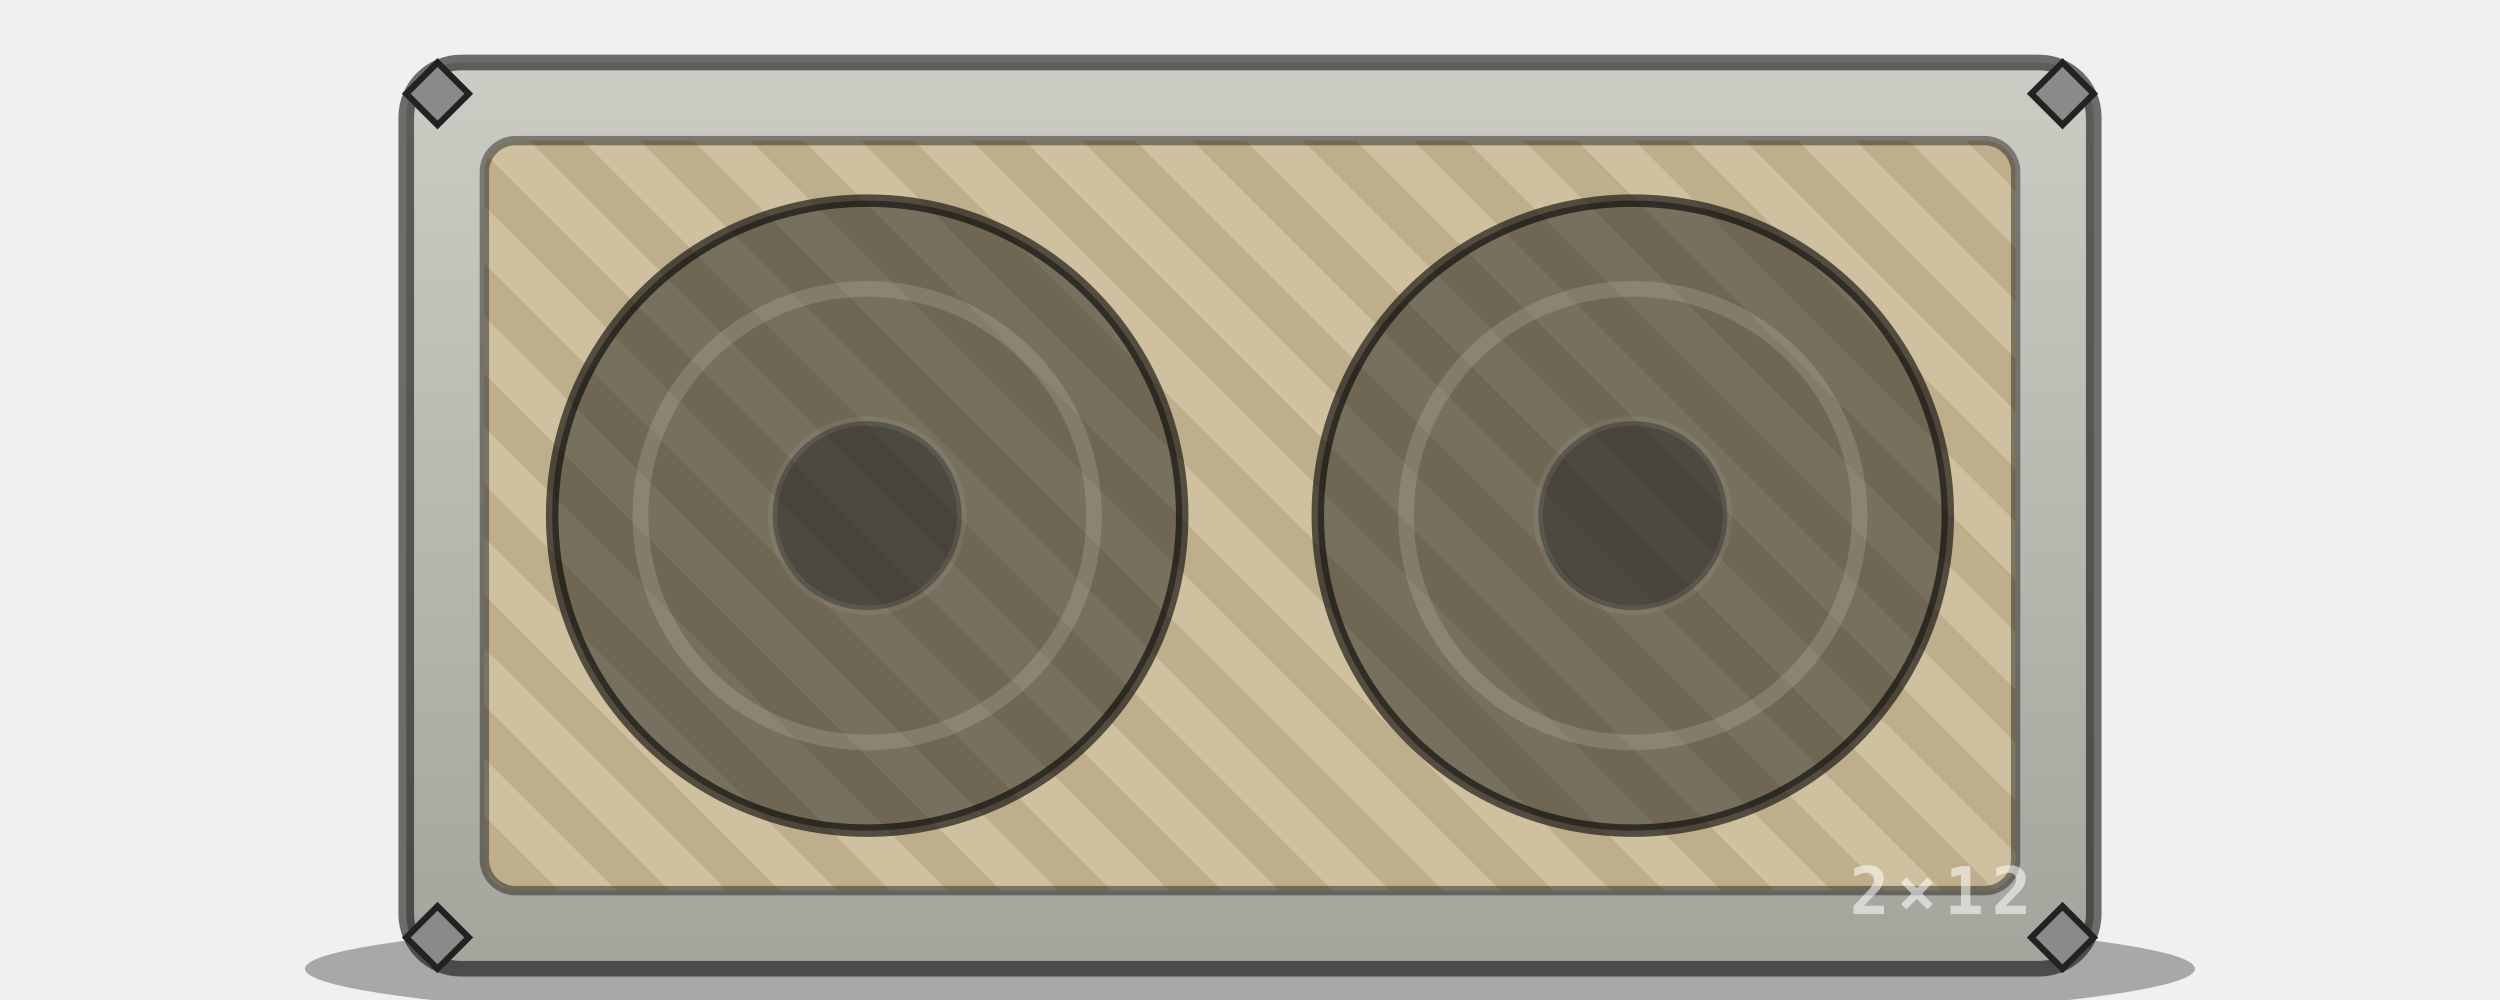
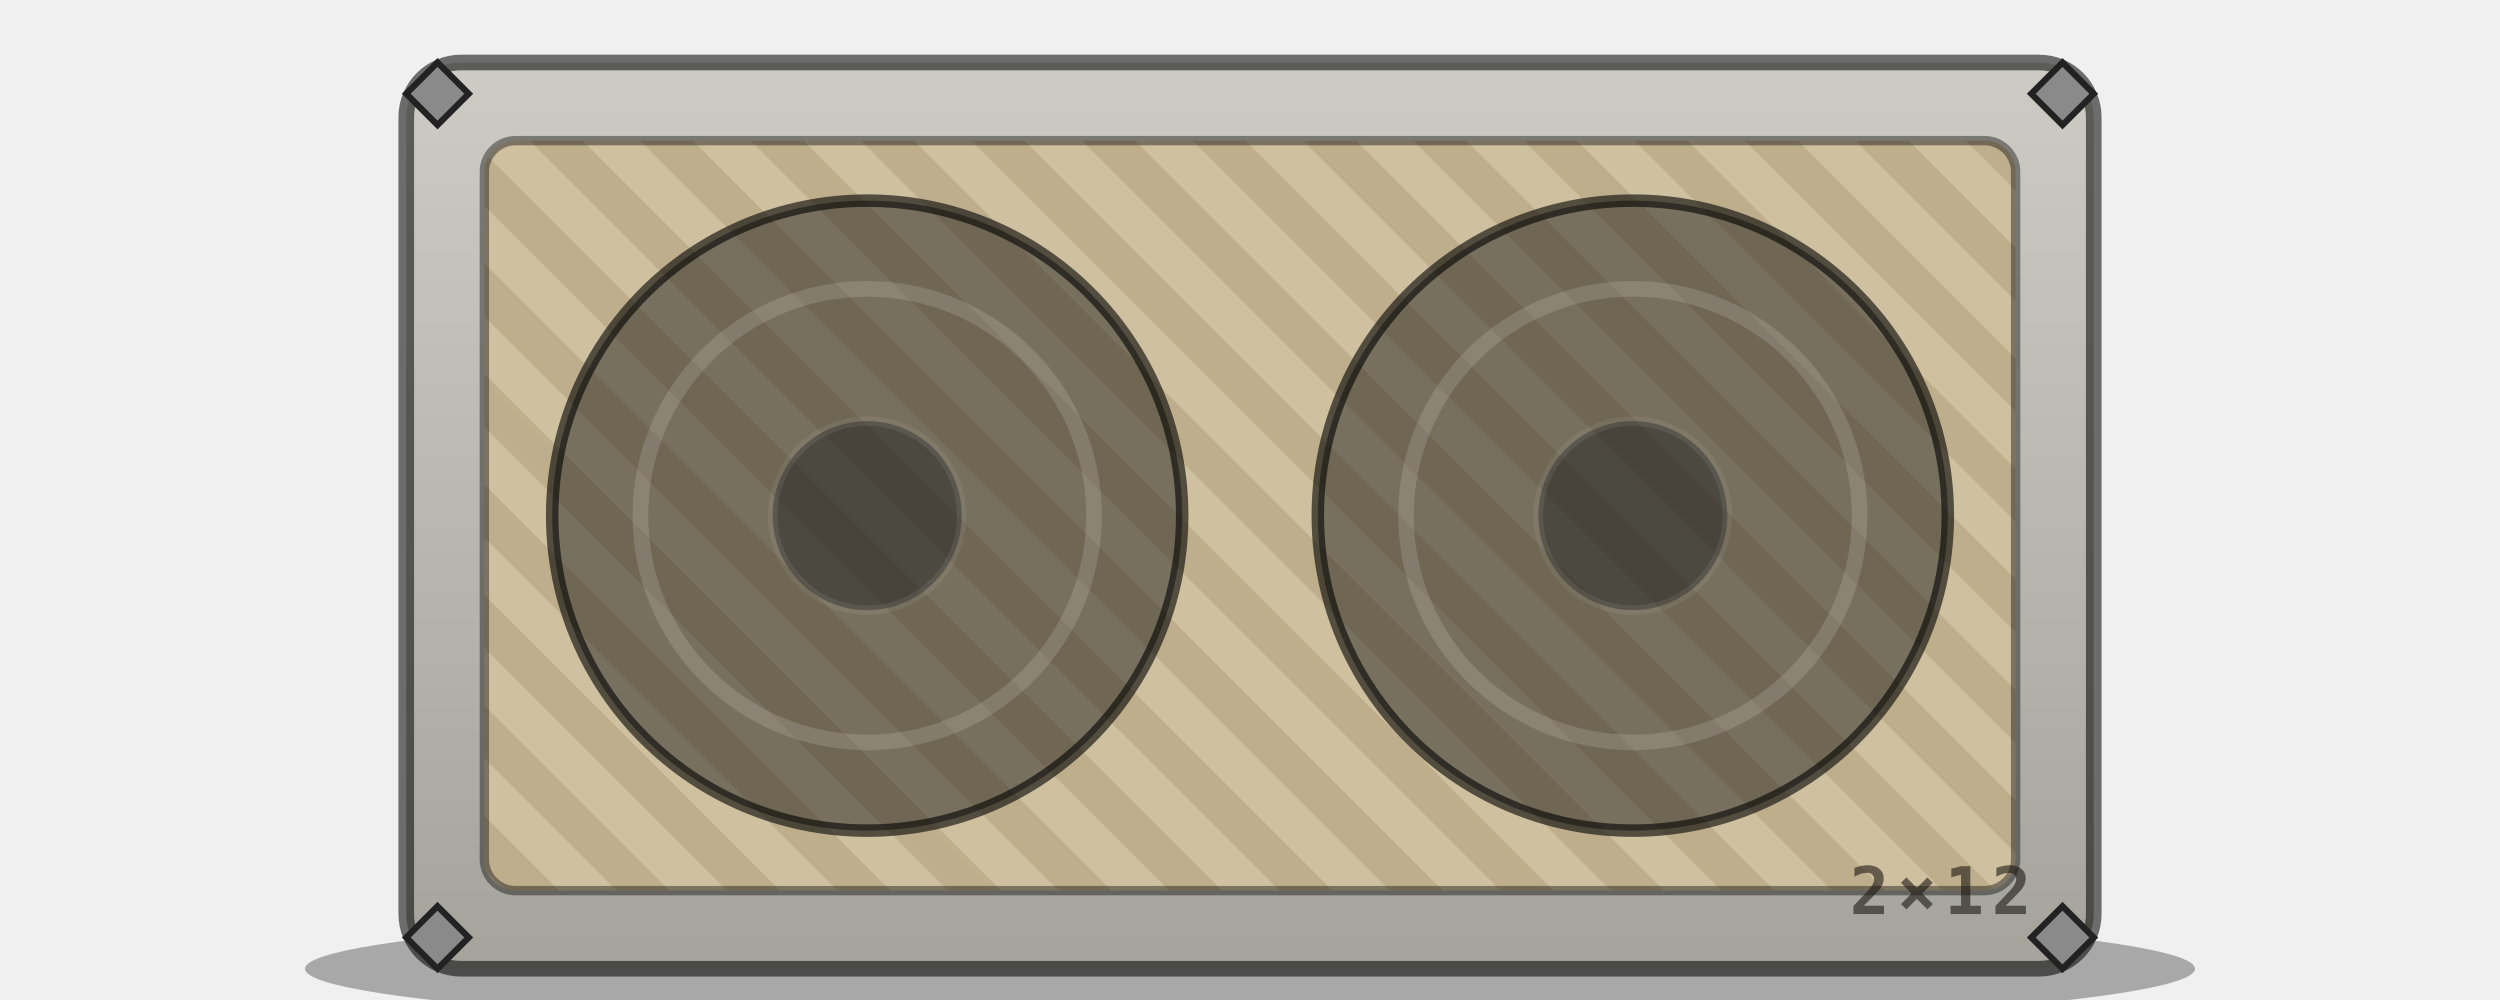
<svg xmlns="http://www.w3.org/2000/svg" viewBox="0 0 160 64" role="img">
  <defs>
    <linearGradient id="ct542" x1="0" y1="0" x2="0" y2="1">
      <stop offset="0" stop-color="#ccccc5" />
      <stop offset="1" stop-color="#a4a49d" />
    </linearGradient>
    <pattern id="cg543" width="5" height="5" patternUnits="userSpaceOnUse" patternTransform="rotate(45)">
      <rect width="5" height="5" fill="#cfc0a0" />
      <rect width="5" height="2.4" fill="#bfae8c" />
    </pattern>
  </defs>
  <ellipse cx="80" cy="62" rx="60.48" ry="4" fill="rgba(0,0,0,.30)" />
  <rect x="26" y="4" width="108" height="58" rx="3.5" fill="url(#ct542)" stroke="rgba(0,0,0,.55)" stroke-width="1" />
  <rect x="31" y="9" width="98" height="48" rx="2" fill="url(#cg543)" stroke="rgba(0,0,0,.4)" stroke-width=".6" />
  <circle cx="55.5" cy="33" r="20.16" fill="rgba(10,10,10,0.44)" stroke="rgba(0,0,0,.6)" stroke-width=".8" />
  <circle cx="55.5" cy="33" r="14.515" fill="none" stroke="rgba(255,255,255,0.137)" stroke-width="1" />
  <circle cx="55.5" cy="33" r="6.048" fill="rgba(40,40,42,1)" opacity="0.55" stroke="rgba(255,255,255,.12)" stroke-width=".6" />
  <circle cx="104.5" cy="33" r="20.16" fill="rgba(10,10,10,0.44)" stroke="rgba(0,0,0,.6)" stroke-width=".8" />
  <circle cx="104.5" cy="33" r="14.515" fill="none" stroke="rgba(255,255,255,0.137)" stroke-width="1" />
  <circle cx="104.5" cy="33" r="6.048" fill="rgba(40,40,42,1)" opacity="0.55" stroke="rgba(255,255,255,.12)" stroke-width=".6" />
-   <text x="130" y="58.5" font-family="JetBrains Mono, ui-monospace, Menlo, monospace" font-size="4.2" font-weight="700" letter-spacing="0.5" text-anchor="end" fill="#ffffff" opacity="0.55">2×12</text>
+   <text x="130" y="58.5" font-family="JetBrains Mono, ui-monospace, Menlo, monospace" font-size="4.2" font-weight="700" letter-spacing="0.5" text-anchor="end" fill="#1c1712" opacity="0.6">2×12</text>
  <path d="M 26 6 L 28 4 L 30 6 L 28 8 Z" fill="#8a8a8a" stroke="#222" stroke-width=".4" />
  <path d="M 130 6 L 132 4 L 134 6 L 132 8 Z" fill="#8a8a8a" stroke="#222" stroke-width=".4" />
  <path d="M 26 60 L 28 58 L 30 60 L 28 62 Z" fill="#8a8a8a" stroke="#222" stroke-width=".4" />
  <path d="M 130 60 L 132 58 L 134 60 L 132 62 Z" fill="#8a8a8a" stroke="#222" stroke-width=".4" />
</svg>
